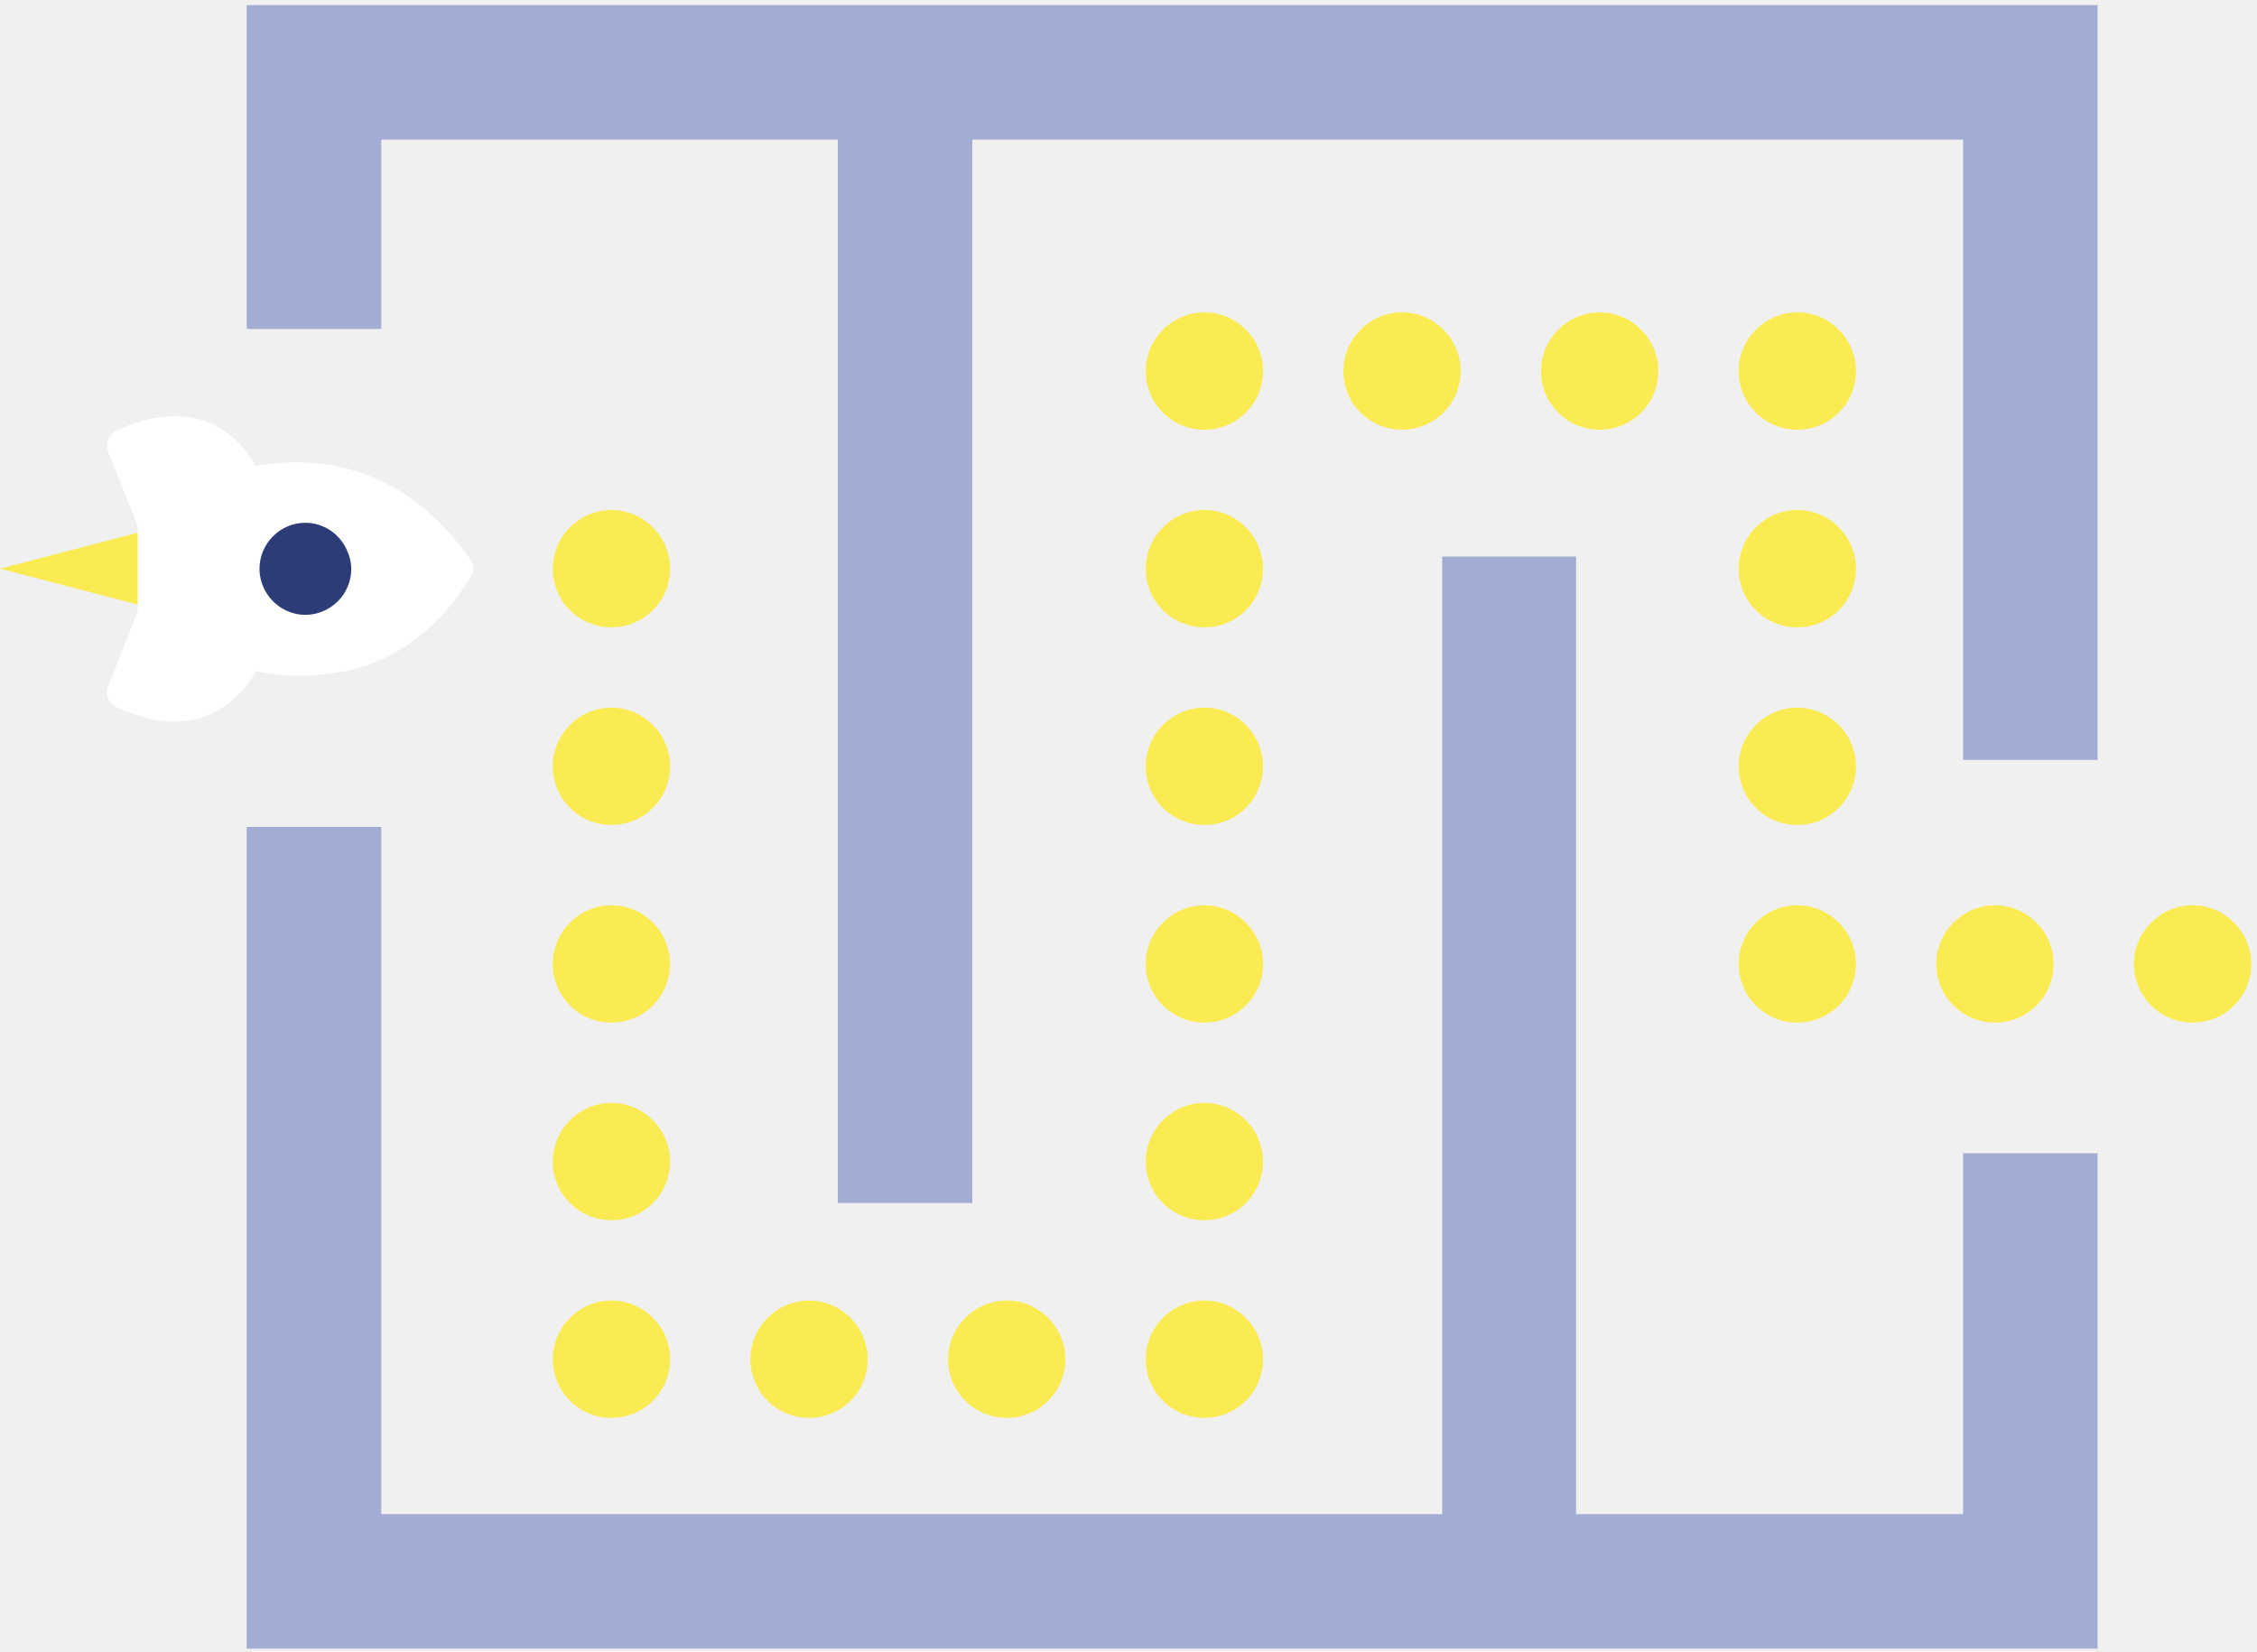
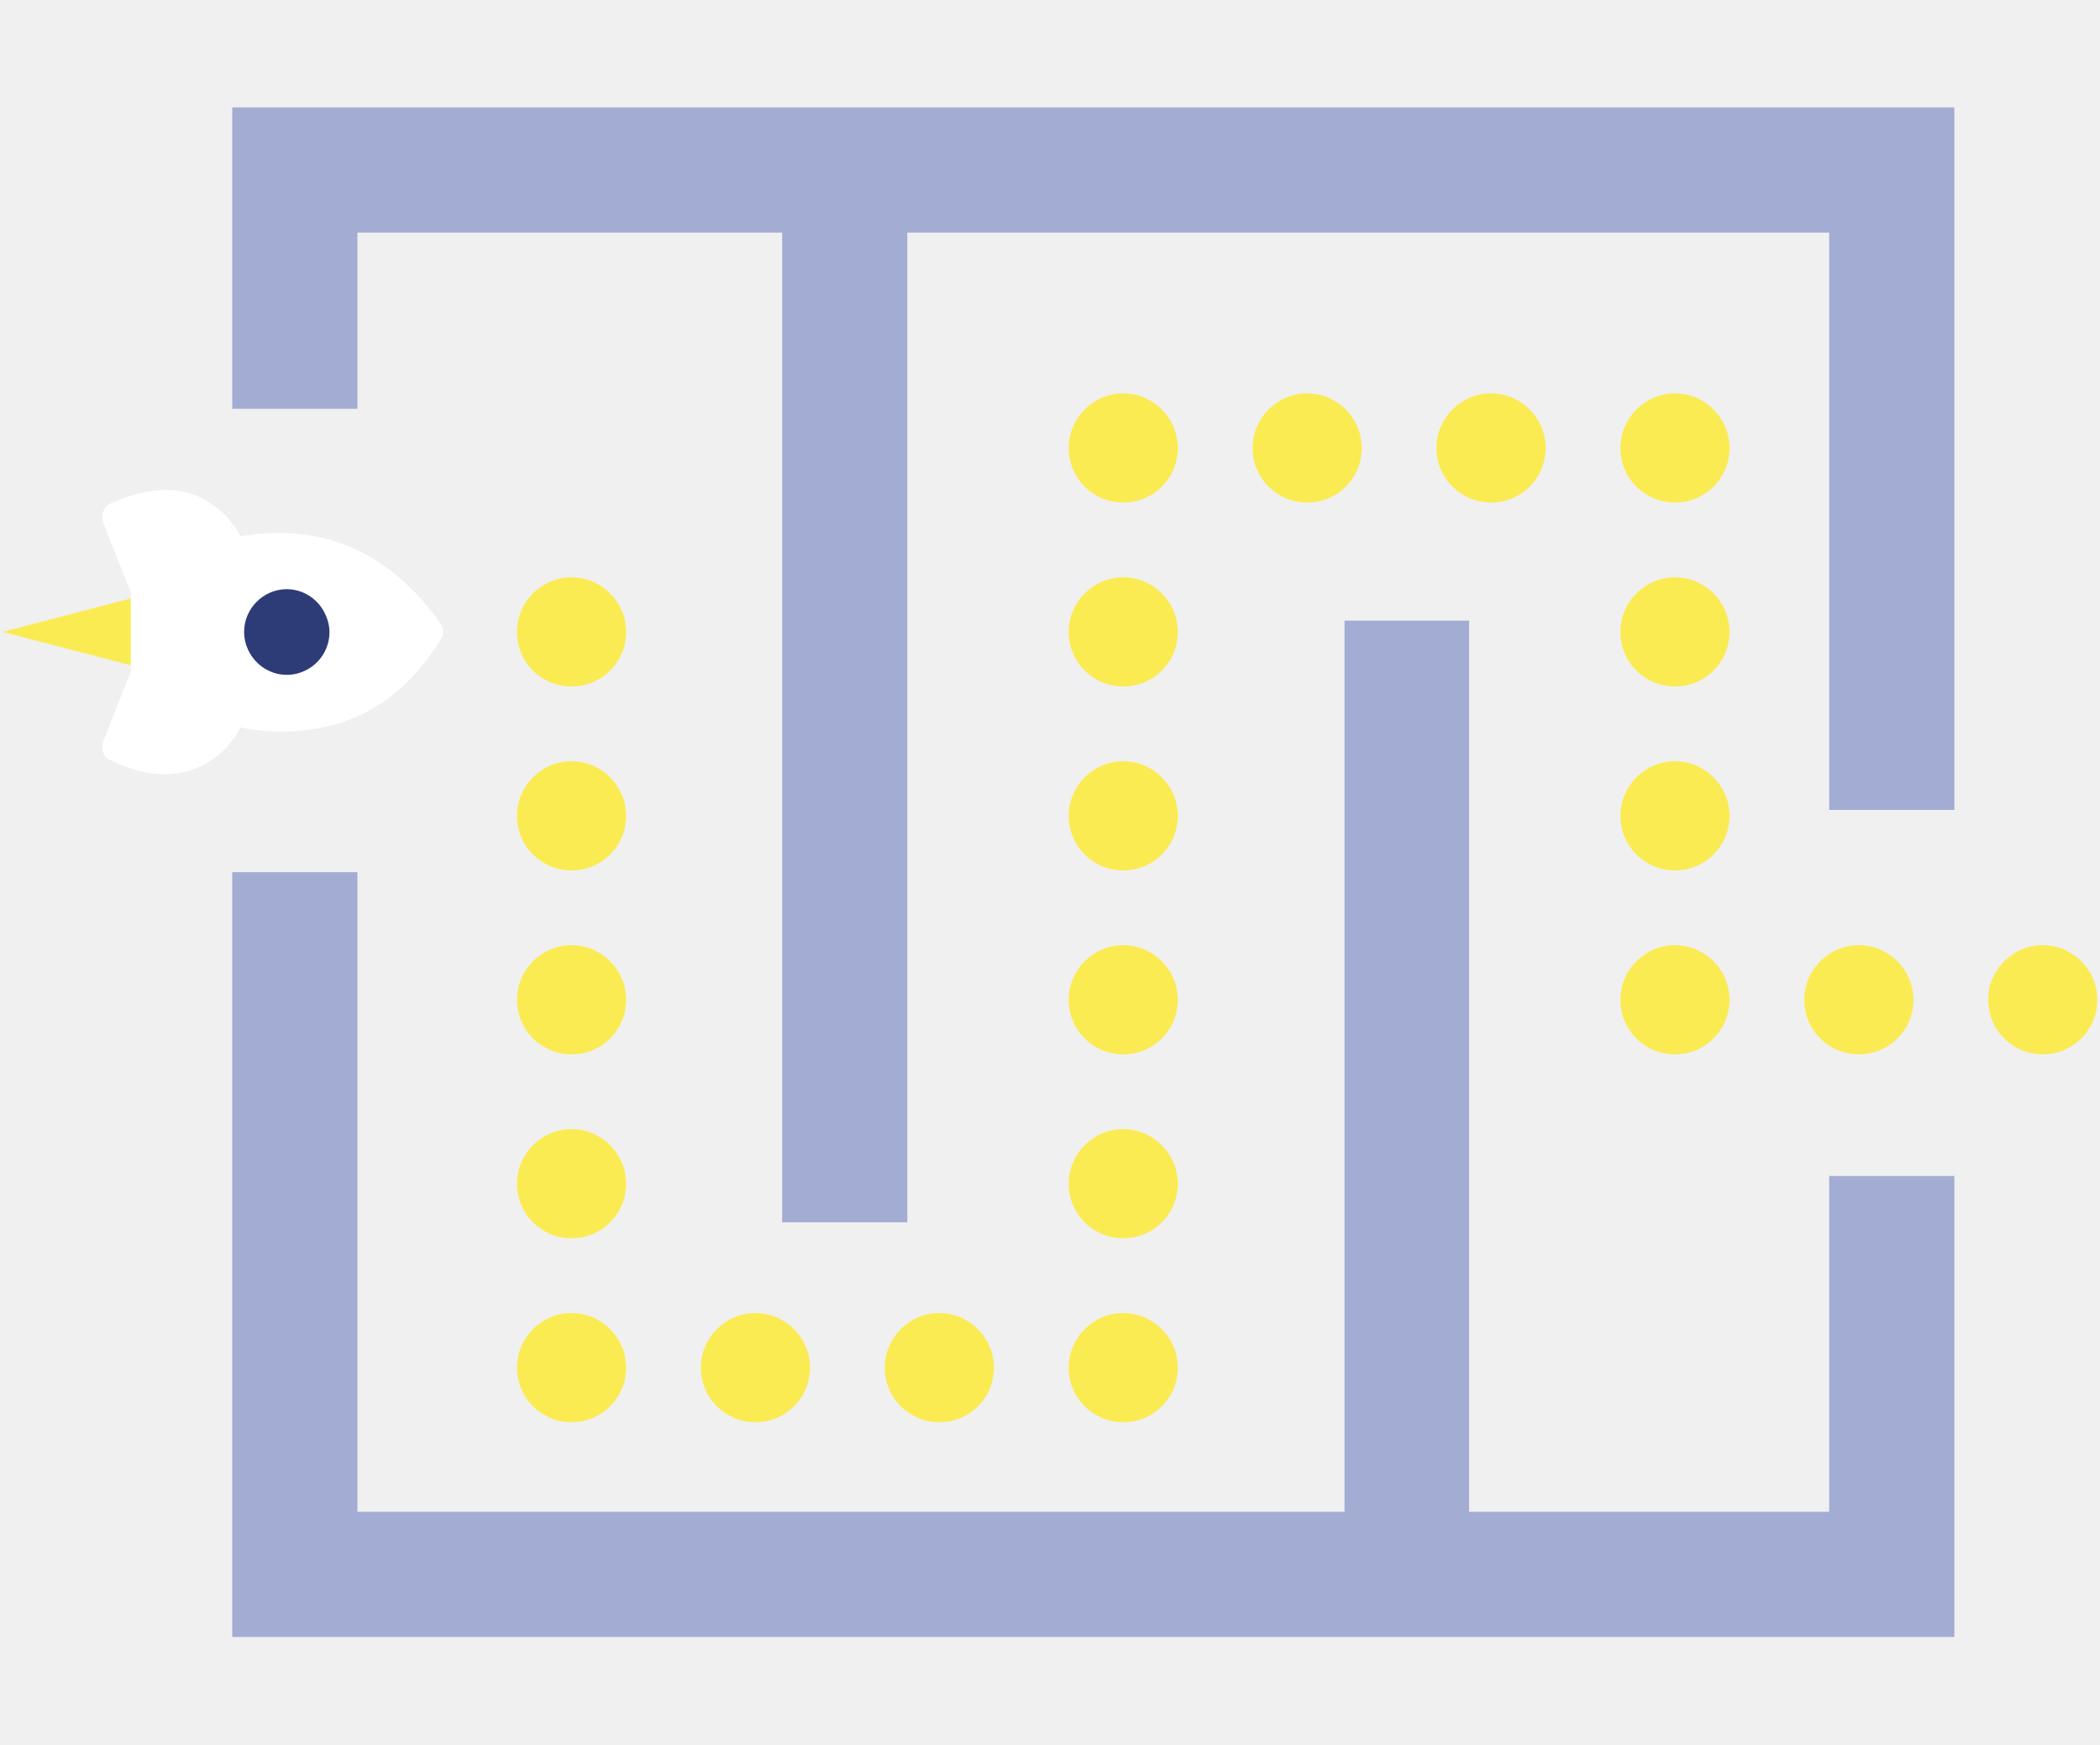
- <svg xmlns="http://www.w3.org/2000/svg" version="1.2" viewBox="0 0 354 259" width="354" height="259">
-   <style>.a{fill:#a3acd3}.b{fill:#fbeb53}.c{fill:#fff}.d{fill:#2d3c77}</style>
-   <path class="a" d="m307.9 180.9v56.6h-60.7v-150.2h-21v150.2h-166.4v-107.8h-21.1v128.9h8.6 12.5 248.1 21.1v-77.7z" />
-   <path class="a" d="m307.9 0.8h-248.1-12.5-8.6v50.8h21.1v-29.7h71.6v166.8h21.1v-166.8h155.4v97.3h21.1v-118.4z" />
-   <path class="b" d="m27.6 96.4v-14.4l-27.6 7.2z" />
-   <path class="c" d="m18.1 67.6c-0.8 0.4-1.3 1.3-1.3 2.2q0 0.4 0.1 0.9l4.7 11.8v13.4l-4.7 11.9q-0.1 0.4-0.1 0.9c0 0.9 0.5 1.7 1.3 2.1 5.4 2.6 10.3 3.1 14.5 1.4 3.2-1.3 5.9-3.8 7.5-6.9 4.8 1 9.7 0.9 14.4-0.1 8-1.8 14.5-6.8 19.4-14.8 0.5-0.8 0.5-1.8-0.1-2.6-10.3-14.7-23.4-16.5-33.7-14.7-1.6-3.1-4.3-5.5-7.5-6.9-4.2-1.6-9.1-1.1-14.5 1.4z" />
-   <path class="d" d="m40.7 89.2c0 2.9 1.8 5.6 4.5 6.7 2.6 1.1 5.7 0.5 7.8-1.6 2-2 2.7-5.1 1.5-7.8-1.1-2.7-3.7-4.5-6.6-4.5-4 0-7.2 3.3-7.2 7.2z" />
-   <path class="b" d="m105.1 89.2c0 5.1-4.1 9.2-9.2 9.2-5.1 0-9.2-4.1-9.2-9.2 0-5 4.1-9.2 9.2-9.2 5.1 0 9.2 4.2 9.2 9.2z" />
-   <path class="b" d="m105.1 120.2c0 5.1-4.1 9.2-9.2 9.2-5.1 0-9.2-4.1-9.2-9.2 0-5 4.1-9.2 9.2-9.2 5.1 0 9.2 4.2 9.2 9.2z" />
-   <path class="b" d="m105.1 151.2c0 5.1-4.1 9.2-9.2 9.2-5.1 0-9.2-4.1-9.2-9.2 0-5 4.1-9.2 9.2-9.2 5.1 0 9.2 4.2 9.2 9.2z" />
-   <path class="b" d="m105.1 182.2c0 5.1-4.1 9.2-9.2 9.2-5.1 0-9.2-4.1-9.2-9.2 0-5 4.1-9.2 9.2-9.2 5.1 0 9.2 4.2 9.2 9.2z" />
-   <path class="b" d="m105.1 213.2c0 5.1-4.1 9.2-9.2 9.2-5.1 0-9.2-4.1-9.2-9.2 0-5 4.1-9.2 9.2-9.2 5.1 0 9.2 4.2 9.2 9.2z" />
-   <path class="b" d="m136.1 213.2c0 5.1-4.1 9.2-9.2 9.2-5.1 0-9.2-4.1-9.2-9.2 0-5 4.1-9.2 9.2-9.2 5.1 0 9.2 4.2 9.2 9.2z" />
-   <path class="b" d="m167.1 213.2c0 5.1-4.1 9.2-9.2 9.2-5.1 0-9.2-4.1-9.2-9.2 0-5 4.1-9.2 9.2-9.2 5.1 0 9.2 4.2 9.2 9.2z" />
-   <path class="b" d="m198.1 213.2c0 5.1-4.1 9.2-9.2 9.2-5.1 0-9.2-4.1-9.2-9.2 0-5 4.1-9.2 9.2-9.2 5.1 0 9.2 4.2 9.2 9.2z" />
-   <path class="b" d="m198.1 182.2c0 5.1-4.1 9.2-9.2 9.2-5.1 0-9.2-4.1-9.2-9.2 0-5 4.1-9.2 9.2-9.2 5.1 0 9.2 4.2 9.2 9.2z" />
-   <path class="b" d="m198.1 151.2c0 5.1-4.1 9.2-9.2 9.2-5.1 0-9.2-4.1-9.2-9.2 0-5 4.1-9.2 9.2-9.2 5.1 0 9.2 4.2 9.2 9.2z" />
-   <path class="b" d="m198.1 120.2c0 5.1-4.1 9.2-9.2 9.2-5.1 0-9.2-4.1-9.2-9.2 0-5 4.1-9.2 9.2-9.2 5.1 0 9.2 4.2 9.2 9.2z" />
-   <path class="b" d="m198.1 89.2c0 5.1-4.1 9.2-9.2 9.2-5.1 0-9.2-4.1-9.2-9.2 0-5 4.1-9.2 9.2-9.2 5.1 0 9.2 4.2 9.2 9.2z" />
-   <path class="b" d="m198.1 58.2c0 5.1-4.1 9.2-9.2 9.2-5.1 0-9.2-4.1-9.2-9.2 0-5 4.1-9.2 9.2-9.2 5.1 0 9.2 4.2 9.2 9.2z" />
-   <path class="b" d="m229.1 58.2c0 5.1-4.1 9.2-9.2 9.2-5.1 0-9.2-4.1-9.2-9.2 0-5 4.1-9.2 9.2-9.2 5.1 0 9.2 4.2 9.2 9.2z" />
-   <path class="b" d="m260.1 58.2c0 5.1-4.1 9.2-9.2 9.2-5.1 0-9.2-4.1-9.2-9.2 0-5 4.1-9.2 9.2-9.2 5.1 0 9.2 4.2 9.2 9.2z" />
-   <path class="b" d="m291.1 58.2c0 5.1-4.1 9.2-9.2 9.2-5.1 0-9.2-4.1-9.2-9.2 0-5 4.1-9.2 9.2-9.2 5.1 0 9.2 4.2 9.2 9.2z" />
-   <path class="b" d="m291.1 89.2c0 5.1-4.1 9.2-9.2 9.2-5.1 0-9.2-4.1-9.2-9.2 0-5 4.1-9.2 9.2-9.2 5.1 0 9.2 4.2 9.2 9.2z" />
-   <path class="b" d="m291.1 120.2c0 5.1-4.1 9.2-9.2 9.2-5.1 0-9.2-4.1-9.2-9.2 0-5 4.1-9.2 9.2-9.2 5.1 0 9.2 4.2 9.2 9.2z" />
-   <path class="b" d="m291.1 151.2c0 5.1-4.1 9.2-9.2 9.2-5.1 0-9.2-4.1-9.2-9.2 0-5 4.1-9.2 9.2-9.2 5.1 0 9.2 4.2 9.2 9.2z" />
-   <path class="b" d="m322.1 151.2c0 5.1-4.1 9.2-9.2 9.2-5.1 0-9.2-4.1-9.2-9.2 0-5 4.1-9.2 9.2-9.2 5.1 0 9.2 4.2 9.2 9.2z" />
-   <path class="b" d="m353.1 151.2c0 5.1-4.1 9.2-9.2 9.2-5.1 0-9.2-4.1-9.2-9.2 0-5 4.1-9.2 9.2-9.2 5.1 0 9.2 4.2 9.2 9.2z" />
+ <svg xmlns="http://www.w3.org/2000/svg" version="1.2" viewBox="0 0 354 294" width="354" height="294" id="svg720">
+   <defs id="defs724" />
+   <style id="style666">.a{fill:#a3acd3}.b{fill:#fbeb53}.c{fill:#fff}.d{fill:#2d3c77}</style>
+   <g id="g1120" transform="translate(0.4500005,17.3)">
+     <path class="a" d="m 307.9,180.9 v 56.6 H 247.2 V 87.3 h -21 V 237.5 H 59.8 V 129.7 H 38.7 v 128.9 h 8.6 12.5 248.1 21.1 v -77.7 z" id="path668" />
+     <path class="a" d="M 307.9,0.8 H 59.8 47.3 38.7 V 51.6 H 59.8 V 21.9 h 71.6 v 166.8 h 21.1 V 21.9 h 155.4 v 97.3 H 329 V 0.8 Z" id="path670" />
+     <path class="b" d="M 27.6,96.4 V 82 L 0,89.2 Z" id="path672" />
+     <path class="c" d="m 18.1,67.6 c -0.8,0.4 -1.3,1.3 -1.3,2.2 q 0,0.4 0.1,0.9 l 4.7,11.8 v 13.4 l -4.7,11.9 q -0.1,0.4 -0.1,0.9 c 0,0.9 0.5,1.7 1.3,2.1 5.4,2.6 10.3,3.1 14.5,1.4 3.2,-1.3 5.9,-3.8 7.5,-6.9 4.8,1 9.7,0.9 14.4,-0.1 8,-1.8 14.5,-6.8 19.4,-14.8 0.5,-0.8 0.5,-1.8 -0.1,-2.6 C 63.5,73.1 50.4,71.3 40.1,73.1 38.5,70 35.8,67.6 32.6,66.2 28.4,64.6 23.5,65.1 18.1,67.6 Z" id="path674" />
+     <path class="d" d="m 40.7,89.2 c 0,2.9 1.8,5.6 4.5,6.7 2.6,1.1 5.7,0.5 7.8,-1.6 2,-2 2.7,-5.1 1.5,-7.8 -1.1,-2.7 -3.7,-4.5 -6.6,-4.5 -4,0 -7.2,3.3 -7.2,7.2 z" id="path676" />
+     <path class="b" d="m 105.1,89.2 c 0,5.1 -4.1,9.2 -9.2,9.2 -5.1,0 -9.2,-4.1 -9.2,-9.2 0,-5 4.1,-9.2 9.2,-9.2 5.1,0 9.2,4.2 9.2,9.2 z" id="path678" />
+     <path class="b" d="m 105.1,120.2 c 0,5.1 -4.1,9.2 -9.2,9.2 -5.1,0 -9.2,-4.1 -9.2,-9.2 0,-5 4.1,-9.2 9.2,-9.2 5.1,0 9.2,4.2 9.2,9.2 z" id="path680" />
+     <path class="b" d="m 105.1,151.2 c 0,5.1 -4.1,9.2 -9.2,9.2 -5.1,0 -9.2,-4.1 -9.2,-9.2 0,-5 4.1,-9.2 9.2,-9.2 5.1,0 9.2,4.2 9.2,9.2 z" id="path682" />
+     <path class="b" d="m 105.1,182.2 c 0,5.1 -4.1,9.2 -9.2,9.2 -5.1,0 -9.2,-4.1 -9.2,-9.2 0,-5 4.1,-9.2 9.2,-9.2 5.1,0 9.2,4.2 9.2,9.2 z" id="path684" />
+     <path class="b" d="m 105.1,213.2 c 0,5.1 -4.1,9.2 -9.2,9.2 -5.1,0 -9.2,-4.1 -9.2,-9.2 0,-5 4.1,-9.2 9.2,-9.2 5.1,0 9.2,4.2 9.2,9.2 z" id="path686" />
+     <path class="b" d="m 136.1,213.2 c 0,5.1 -4.1,9.2 -9.2,9.2 -5.1,0 -9.2,-4.1 -9.2,-9.2 0,-5 4.1,-9.2 9.2,-9.2 5.1,0 9.2,4.2 9.2,9.2 z" id="path688" />
+     <path class="b" d="m 167.1,213.2 c 0,5.1 -4.1,9.2 -9.2,9.2 -5.1,0 -9.2,-4.1 -9.2,-9.2 0,-5 4.1,-9.2 9.2,-9.2 5.1,0 9.2,4.2 9.2,9.2 z" id="path690" />
+     <path class="b" d="m 198.1,213.2 c 0,5.1 -4.1,9.2 -9.2,9.2 -5.1,0 -9.2,-4.1 -9.2,-9.2 0,-5 4.1,-9.2 9.2,-9.2 5.1,0 9.2,4.2 9.2,9.2 z" id="path692" />
+     <path class="b" d="m 198.1,182.2 c 0,5.1 -4.1,9.2 -9.2,9.2 -5.1,0 -9.2,-4.1 -9.2,-9.2 0,-5 4.1,-9.2 9.2,-9.2 5.1,0 9.2,4.2 9.2,9.2 z" id="path694" />
+     <path class="b" d="m 198.1,151.2 c 0,5.1 -4.1,9.2 -9.2,9.2 -5.1,0 -9.2,-4.1 -9.2,-9.2 0,-5 4.1,-9.2 9.2,-9.2 5.1,0 9.2,4.2 9.2,9.2 z" id="path696" />
+     <path class="b" d="m 198.1,120.2 c 0,5.1 -4.1,9.2 -9.2,9.2 -5.1,0 -9.2,-4.1 -9.2,-9.2 0,-5 4.1,-9.2 9.2,-9.2 5.1,0 9.2,4.2 9.2,9.2 z" id="path698" />
+     <path class="b" d="m 198.1,89.2 c 0,5.1 -4.1,9.2 -9.2,9.2 -5.1,0 -9.2,-4.1 -9.2,-9.2 0,-5 4.1,-9.2 9.2,-9.2 5.1,0 9.2,4.2 9.2,9.2 z" id="path700" />
+     <path class="b" d="m 198.1,58.2 c 0,5.1 -4.1,9.2 -9.2,9.2 -5.1,0 -9.2,-4.1 -9.2,-9.2 0,-5 4.1,-9.2 9.2,-9.2 5.1,0 9.2,4.2 9.2,9.2 z" id="path702" />
+     <path class="b" d="m 229.1,58.2 c 0,5.1 -4.1,9.2 -9.2,9.2 -5.1,0 -9.2,-4.1 -9.2,-9.2 0,-5 4.1,-9.2 9.2,-9.2 5.1,0 9.2,4.2 9.2,9.2 z" id="path704" />
+     <path class="b" d="m 260.1,58.2 c 0,5.1 -4.1,9.2 -9.2,9.2 -5.1,0 -9.2,-4.1 -9.2,-9.2 0,-5 4.1,-9.2 9.2,-9.2 5.1,0 9.2,4.2 9.2,9.2 z" id="path706" />
+     <path class="b" d="m 291.1,58.2 c 0,5.1 -4.1,9.2 -9.2,9.2 -5.1,0 -9.2,-4.1 -9.2,-9.2 0,-5 4.1,-9.2 9.2,-9.2 5.1,0 9.2,4.2 9.2,9.2 z" id="path708" />
+     <path class="b" d="m 291.1,89.2 c 0,5.1 -4.1,9.2 -9.2,9.2 -5.1,0 -9.2,-4.1 -9.2,-9.2 0,-5 4.1,-9.2 9.2,-9.2 5.1,0 9.2,4.2 9.2,9.2 z" id="path710" />
+     <path class="b" d="m 291.1,120.2 c 0,5.1 -4.1,9.2 -9.2,9.2 -5.1,0 -9.2,-4.1 -9.2,-9.2 0,-5 4.1,-9.2 9.2,-9.2 5.1,0 9.2,4.2 9.2,9.2 z" id="path712" />
+     <path class="b" d="m 291.1,151.2 c 0,5.1 -4.1,9.2 -9.2,9.2 -5.1,0 -9.2,-4.1 -9.2,-9.2 0,-5 4.1,-9.2 9.2,-9.2 5.1,0 9.2,4.2 9.2,9.2 z" id="path714" />
+     <path class="b" d="m 322.1,151.2 c 0,5.1 -4.1,9.2 -9.2,9.2 -5.1,0 -9.2,-4.1 -9.2,-9.2 0,-5 4.1,-9.2 9.2,-9.2 5.1,0 9.2,4.2 9.2,9.2 z" id="path716" />
+     <path class="b" d="m 353.1,151.2 c 0,5.1 -4.1,9.2 -9.2,9.2 -5.1,0 -9.2,-4.1 -9.2,-9.2 0,-5 4.1,-9.2 9.2,-9.2 5.1,0 9.2,4.2 9.2,9.2 z" id="path718" />
+   </g>
</svg>
